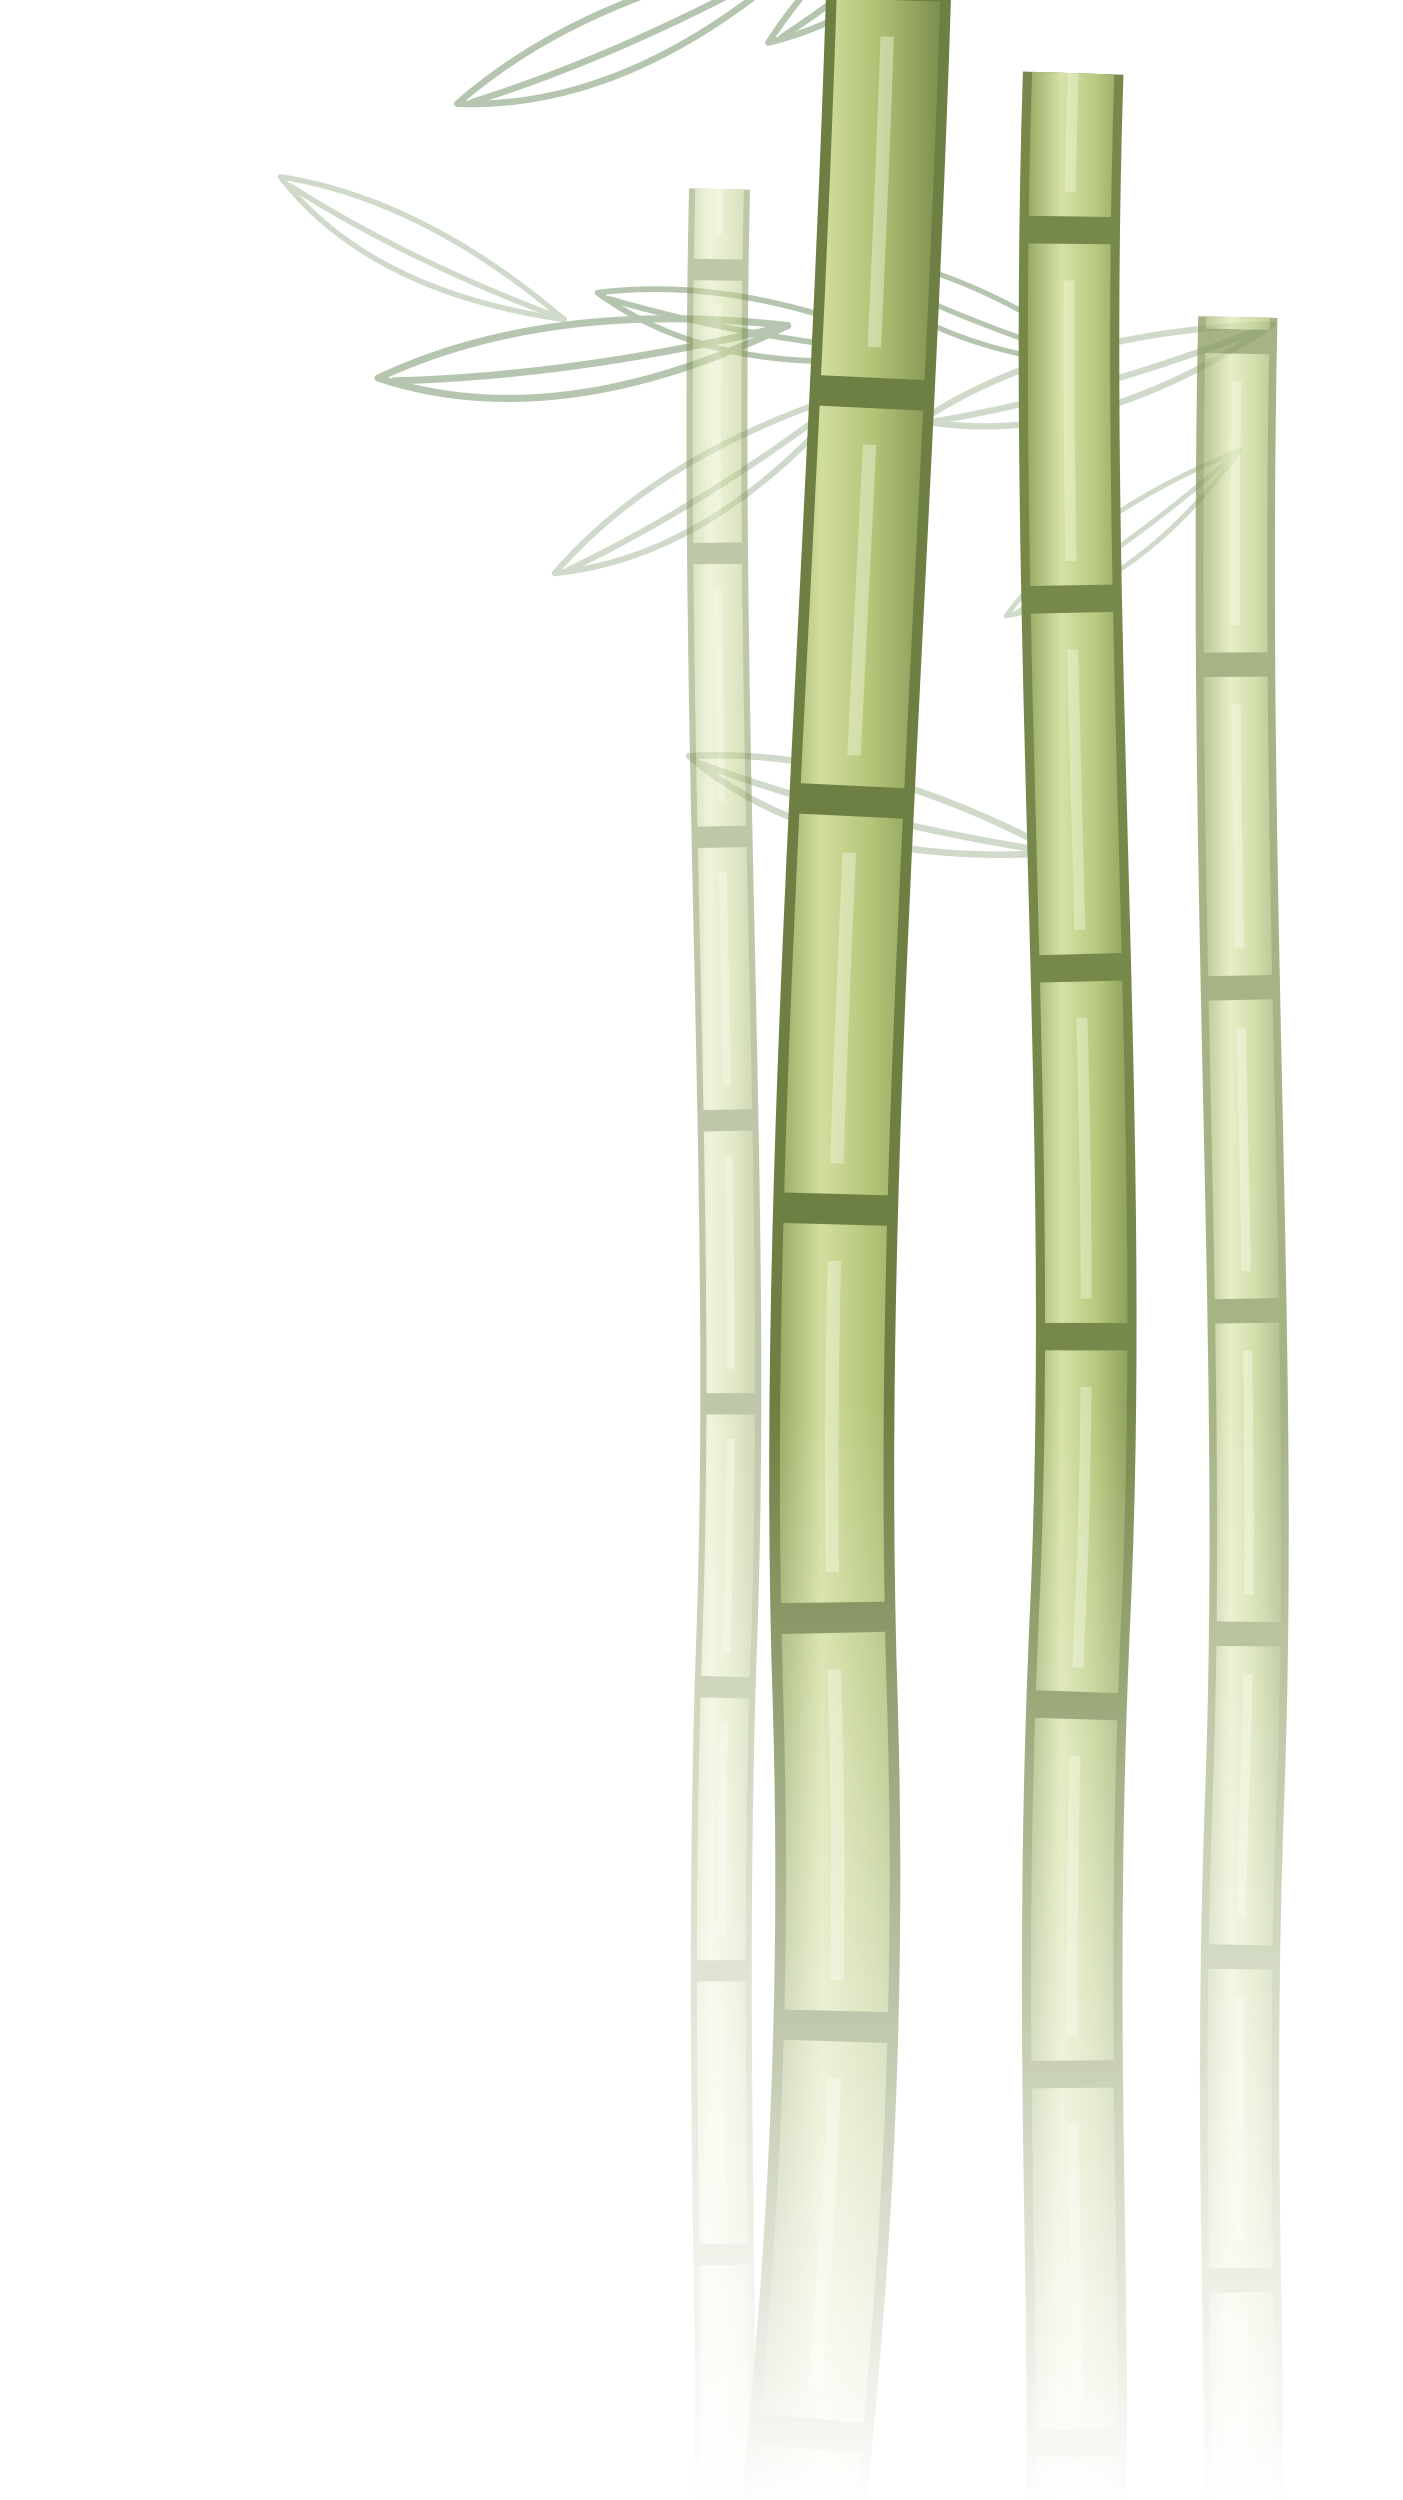
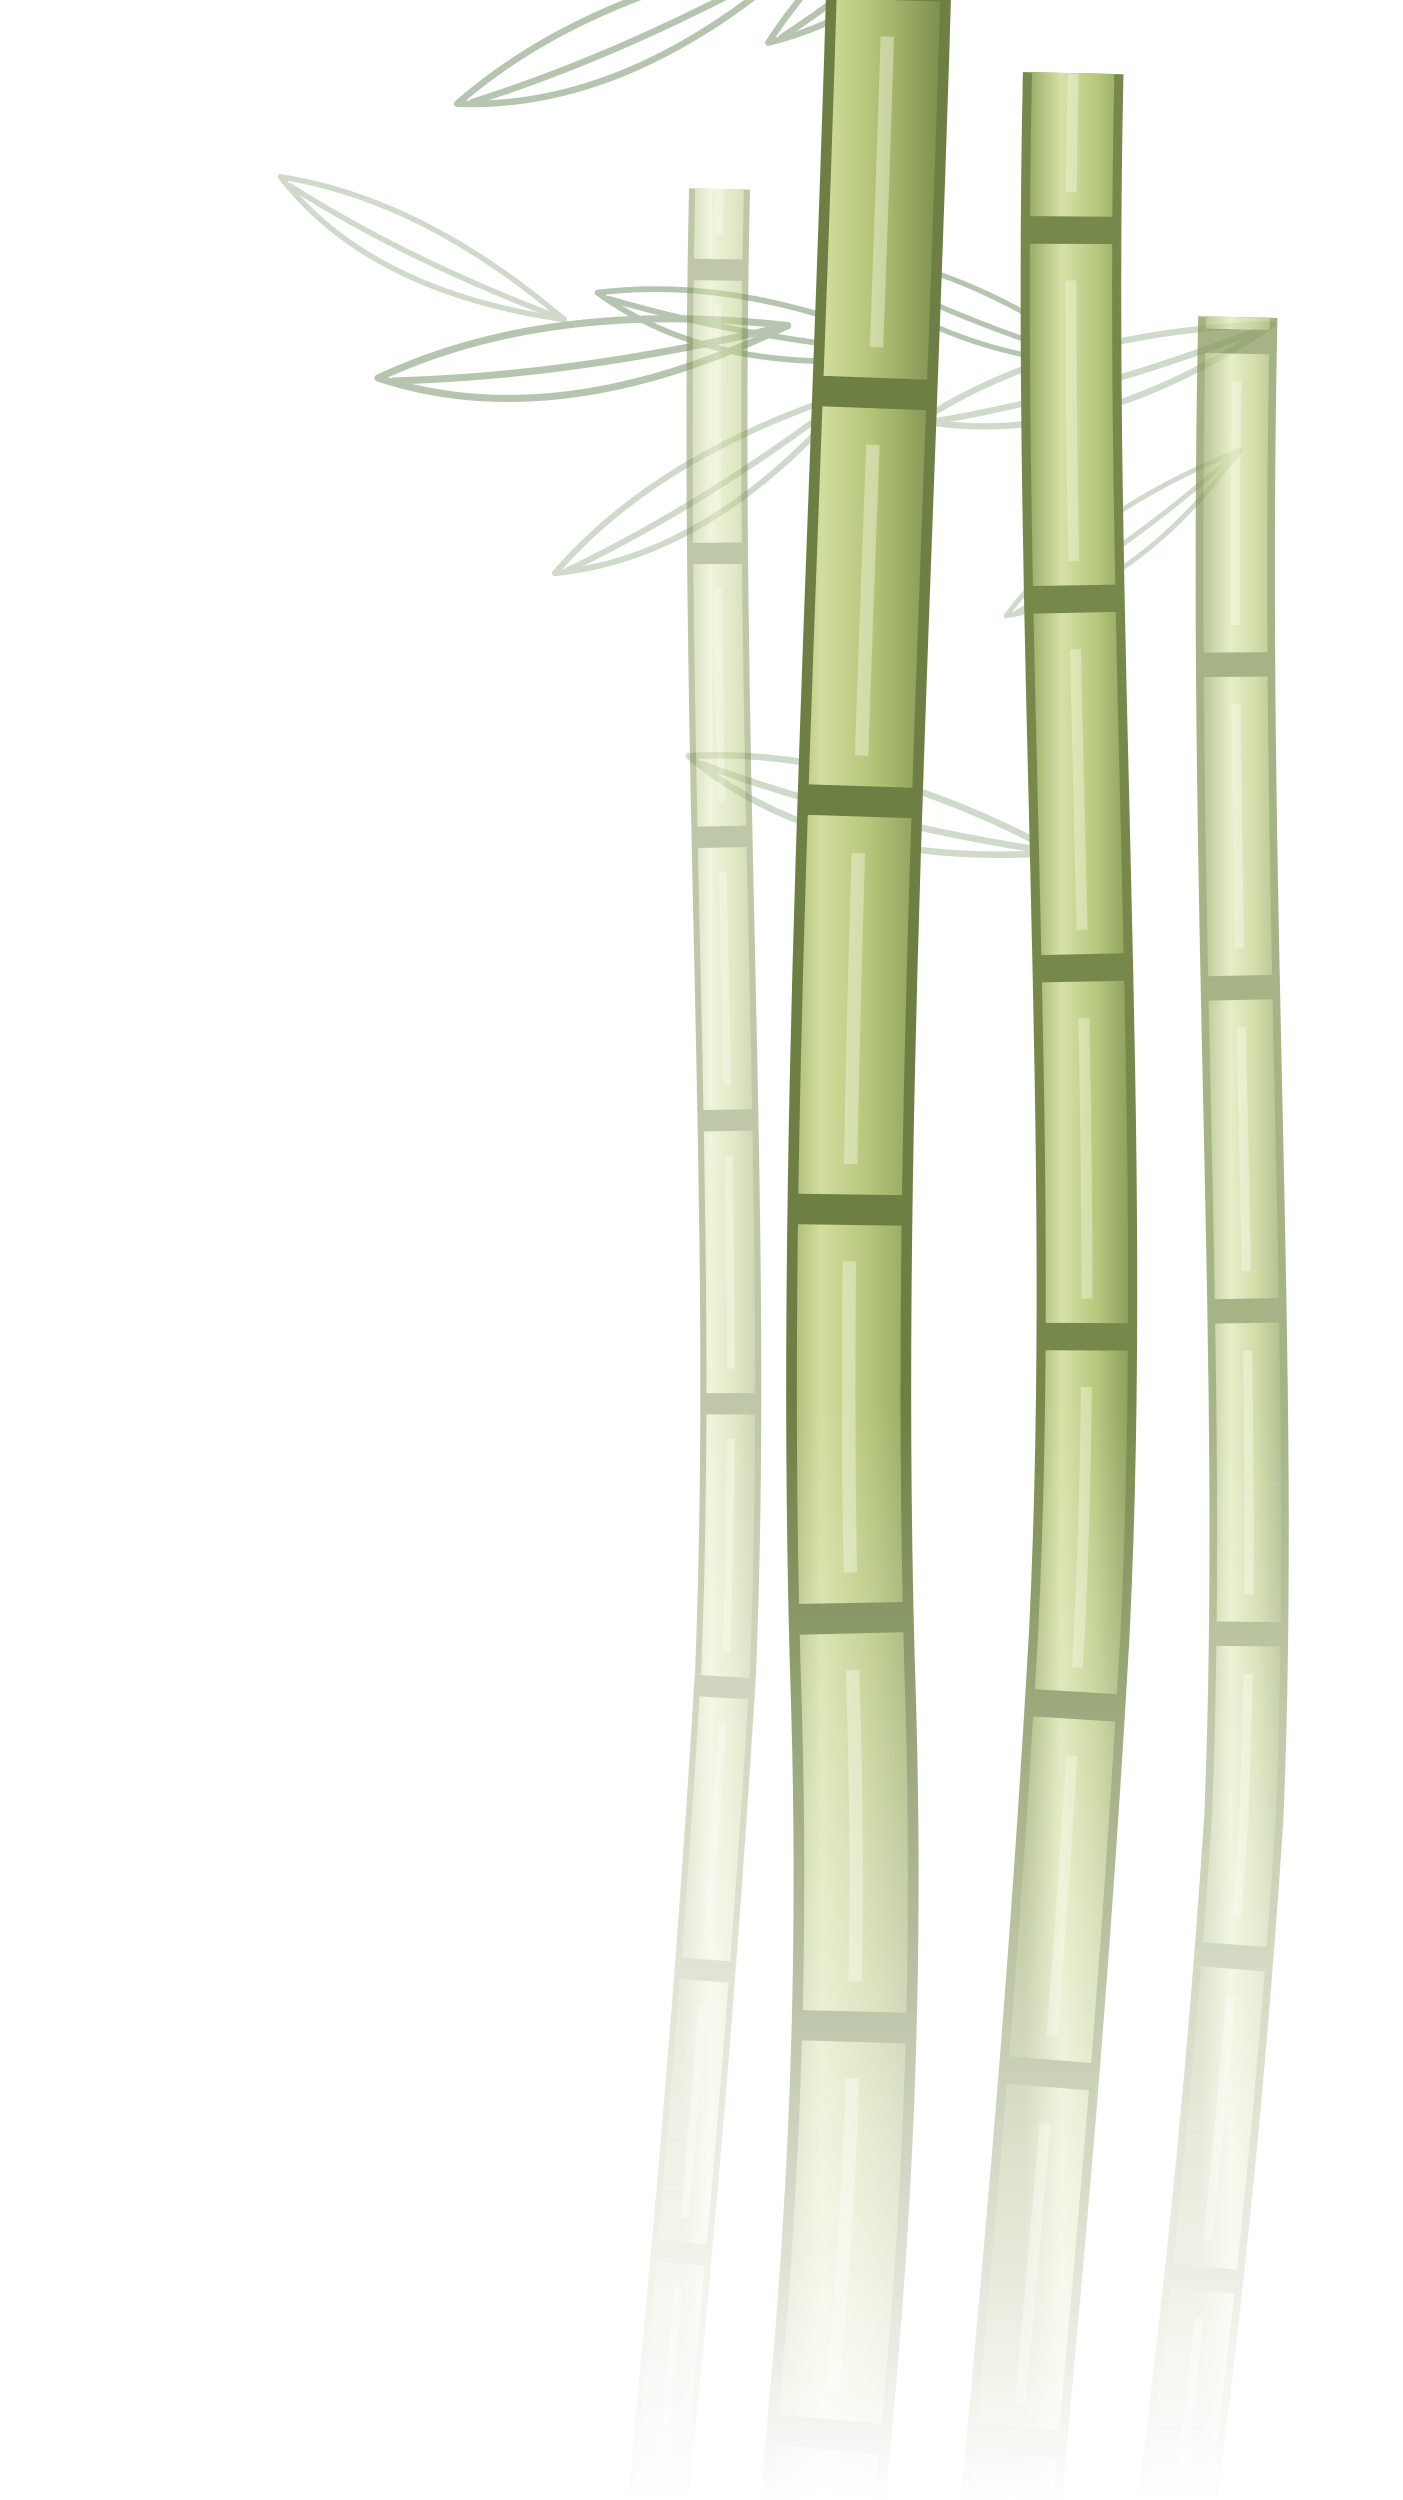
<svg xmlns="http://www.w3.org/2000/svg" viewBox="0 0 460 820">
  <defs>
    <g id="lf" fill="none" stroke="#a9bba1" stroke-width="1.8" stroke-linecap="round" stroke-linejoin="round">
      <path d="M0 0Q44-17 104-6Q44 18 0 0Z" />
      <path d="M4 1Q50 3 104-6" />
    </g>
-     <path id="cA" d="M292-20C286 190 268 380 274 560 278 700 266 792 262 840" />
-     <path id="cB" d="M352 24C346 210 362 372 354 536 348 676 356 770 352 840" />
-     <path id="cC" d="M406 104C402 296 414 448 408 596 404 716 410 788 407 840" />
-     <path id="cD" d="M236 62C232 244 244 398 238 548 234 680 240 778 237 840" />
+     <path id="cA" d="M292-20C286 190 274 380 280 560 284 700 272 792 268 840" />
+     <path id="cB" d="M352 24C348 210 362 372 354 536 346 676 336 770 330 840" />
+     <path id="cC" d="M406 104C402 296 414 448 408 596 400 716 390 788 384 840" />
+     <path id="cD" d="M236 62C232 244 244 398 238 548 230 680 220 776 214 840" />
    <linearGradient id="gA" gradientUnits="userSpaceOnUse" x1="252" y1="0" x2="310" y2="0">
      <stop offset="0" stop-color="#8a9d55" />
      <stop offset=".3" stop-color="#d2de9e" />
      <stop offset=".6" stop-color="#b2c377" />
      <stop offset="1" stop-color="#7a8c4c" />
    </linearGradient>
    <linearGradient id="gB" gradientUnits="userSpaceOnUse" x1="336" y1="0" x2="374" y2="0">
      <stop offset="0" stop-color="#90a35c" />
      <stop offset=".32" stop-color="#d6e2a6" />
      <stop offset=".62" stop-color="#b7c87e" />
      <stop offset="1" stop-color="#7f9151" />
    </linearGradient>
    <linearGradient id="gC" gradientUnits="userSpaceOnUse" x1="394" y1="0" x2="422" y2="0">
      <stop offset="0" stop-color="#9aac68" />
      <stop offset=".34" stop-color="#dde7b3" />
      <stop offset=".64" stop-color="#c0d089" />
      <stop offset="1" stop-color="#8b9d5c" />
    </linearGradient>
    <linearGradient id="gD" gradientUnits="userSpaceOnUse" x1="224" y1="0" x2="250" y2="0">
      <stop offset="0" stop-color="#9db06b" />
      <stop offset=".34" stop-color="#e0e9b8" />
      <stop offset=".64" stop-color="#c4d38e" />
      <stop offset="1" stop-color="#90a260" />
    </linearGradient>
    <linearGradient id="bfade" x1="0" y1="0" x2="0" y2="1">
      <stop offset="0" stop-color="#fff" />
      <stop offset=".56" stop-color="#fff" />
      <stop offset="1" stop-color="#000" />
    </linearGradient>
    <mask id="bmask">
      <rect x="0" y="0" width="460" height="820" fill="url(#bfade)" />
    </mask>
  </defs>
  <g mask="url(#bmask)">
    <g opacity=".85">
      <use href="#lf" transform="translate(150 34) rotate(-20) scale(1.2)" />
      <use href="#lf" transform="translate(196 96) rotate(14) scale(1.05)" />
      <use href="#lf" transform="translate(252 14) rotate(-36) scale(1.15)" />
      <use href="#lf" transform="translate(124 124) rotate(-4) scale(1.3)" />
      <use href="#lf" transform="translate(272 82) rotate(26) scale(.95)" />
    </g>
    <g opacity=".55">
      <use href="#lf" transform="translate(182 188) rotate(-28) scale(1.1)" />
      <use href="#lf" transform="translate(302 138) rotate(-12) scale(1.15)" />
      <use href="#lf" transform="translate(92 58) rotate(30) scale(1)" />
      <use href="#lf" transform="translate(226 248) rotate(18) scale(1.2)" />
      <use href="#lf" transform="translate(330 202) rotate(-32) scale(.9)" />
    </g>
    <g fill="none">
      <g opacity=".5">
        <use href="#cD" stroke="#7d9050" stroke-width="20" />
        <use href="#cD" stroke="url(#gD)" stroke-width="16" stroke-dasharray="86 7" stroke-dashoffset="-30" />
        <use href="#cD" stroke="#eef4d5" stroke-width="2.5" stroke-dasharray="70 23" stroke-dashoffset="-38" opacity=".5" />
      </g>
      <g opacity=".72">
        <use href="#cC" stroke="#849656" stroke-width="26" />
        <use href="#cC" stroke="url(#gC)" stroke-width="21" stroke-dasharray="98 8" stroke-dashoffset="-12" />
        <use href="#cC" stroke="#f0f6da" stroke-width="3" stroke-dasharray="80 26" stroke-dashoffset="-21" opacity=".5" />
      </g>
      <use href="#cB" stroke="#77894a" stroke-width="33" />
      <use href="#cB" stroke="url(#gB)" stroke-width="27" stroke-dasharray="112 9" stroke-dashoffset="-56" />
      <use href="#cB" stroke="#f0f6da" stroke-width="3.6" stroke-dasharray="92 29" stroke-dashoffset="-68" opacity=".45" />
      <use href="#cA" stroke="#6d7f42" stroke-width="41" />
      <use href="#cA" stroke="url(#gA)" stroke-width="34" stroke-dasharray="124 10" stroke-dashoffset="-20" />
      <use href="#cA" stroke="#f2f7de" stroke-width="4.4" stroke-dasharray="102 32" stroke-dashoffset="-32" opacity=".45" />
    </g>
  </g>
</svg>
